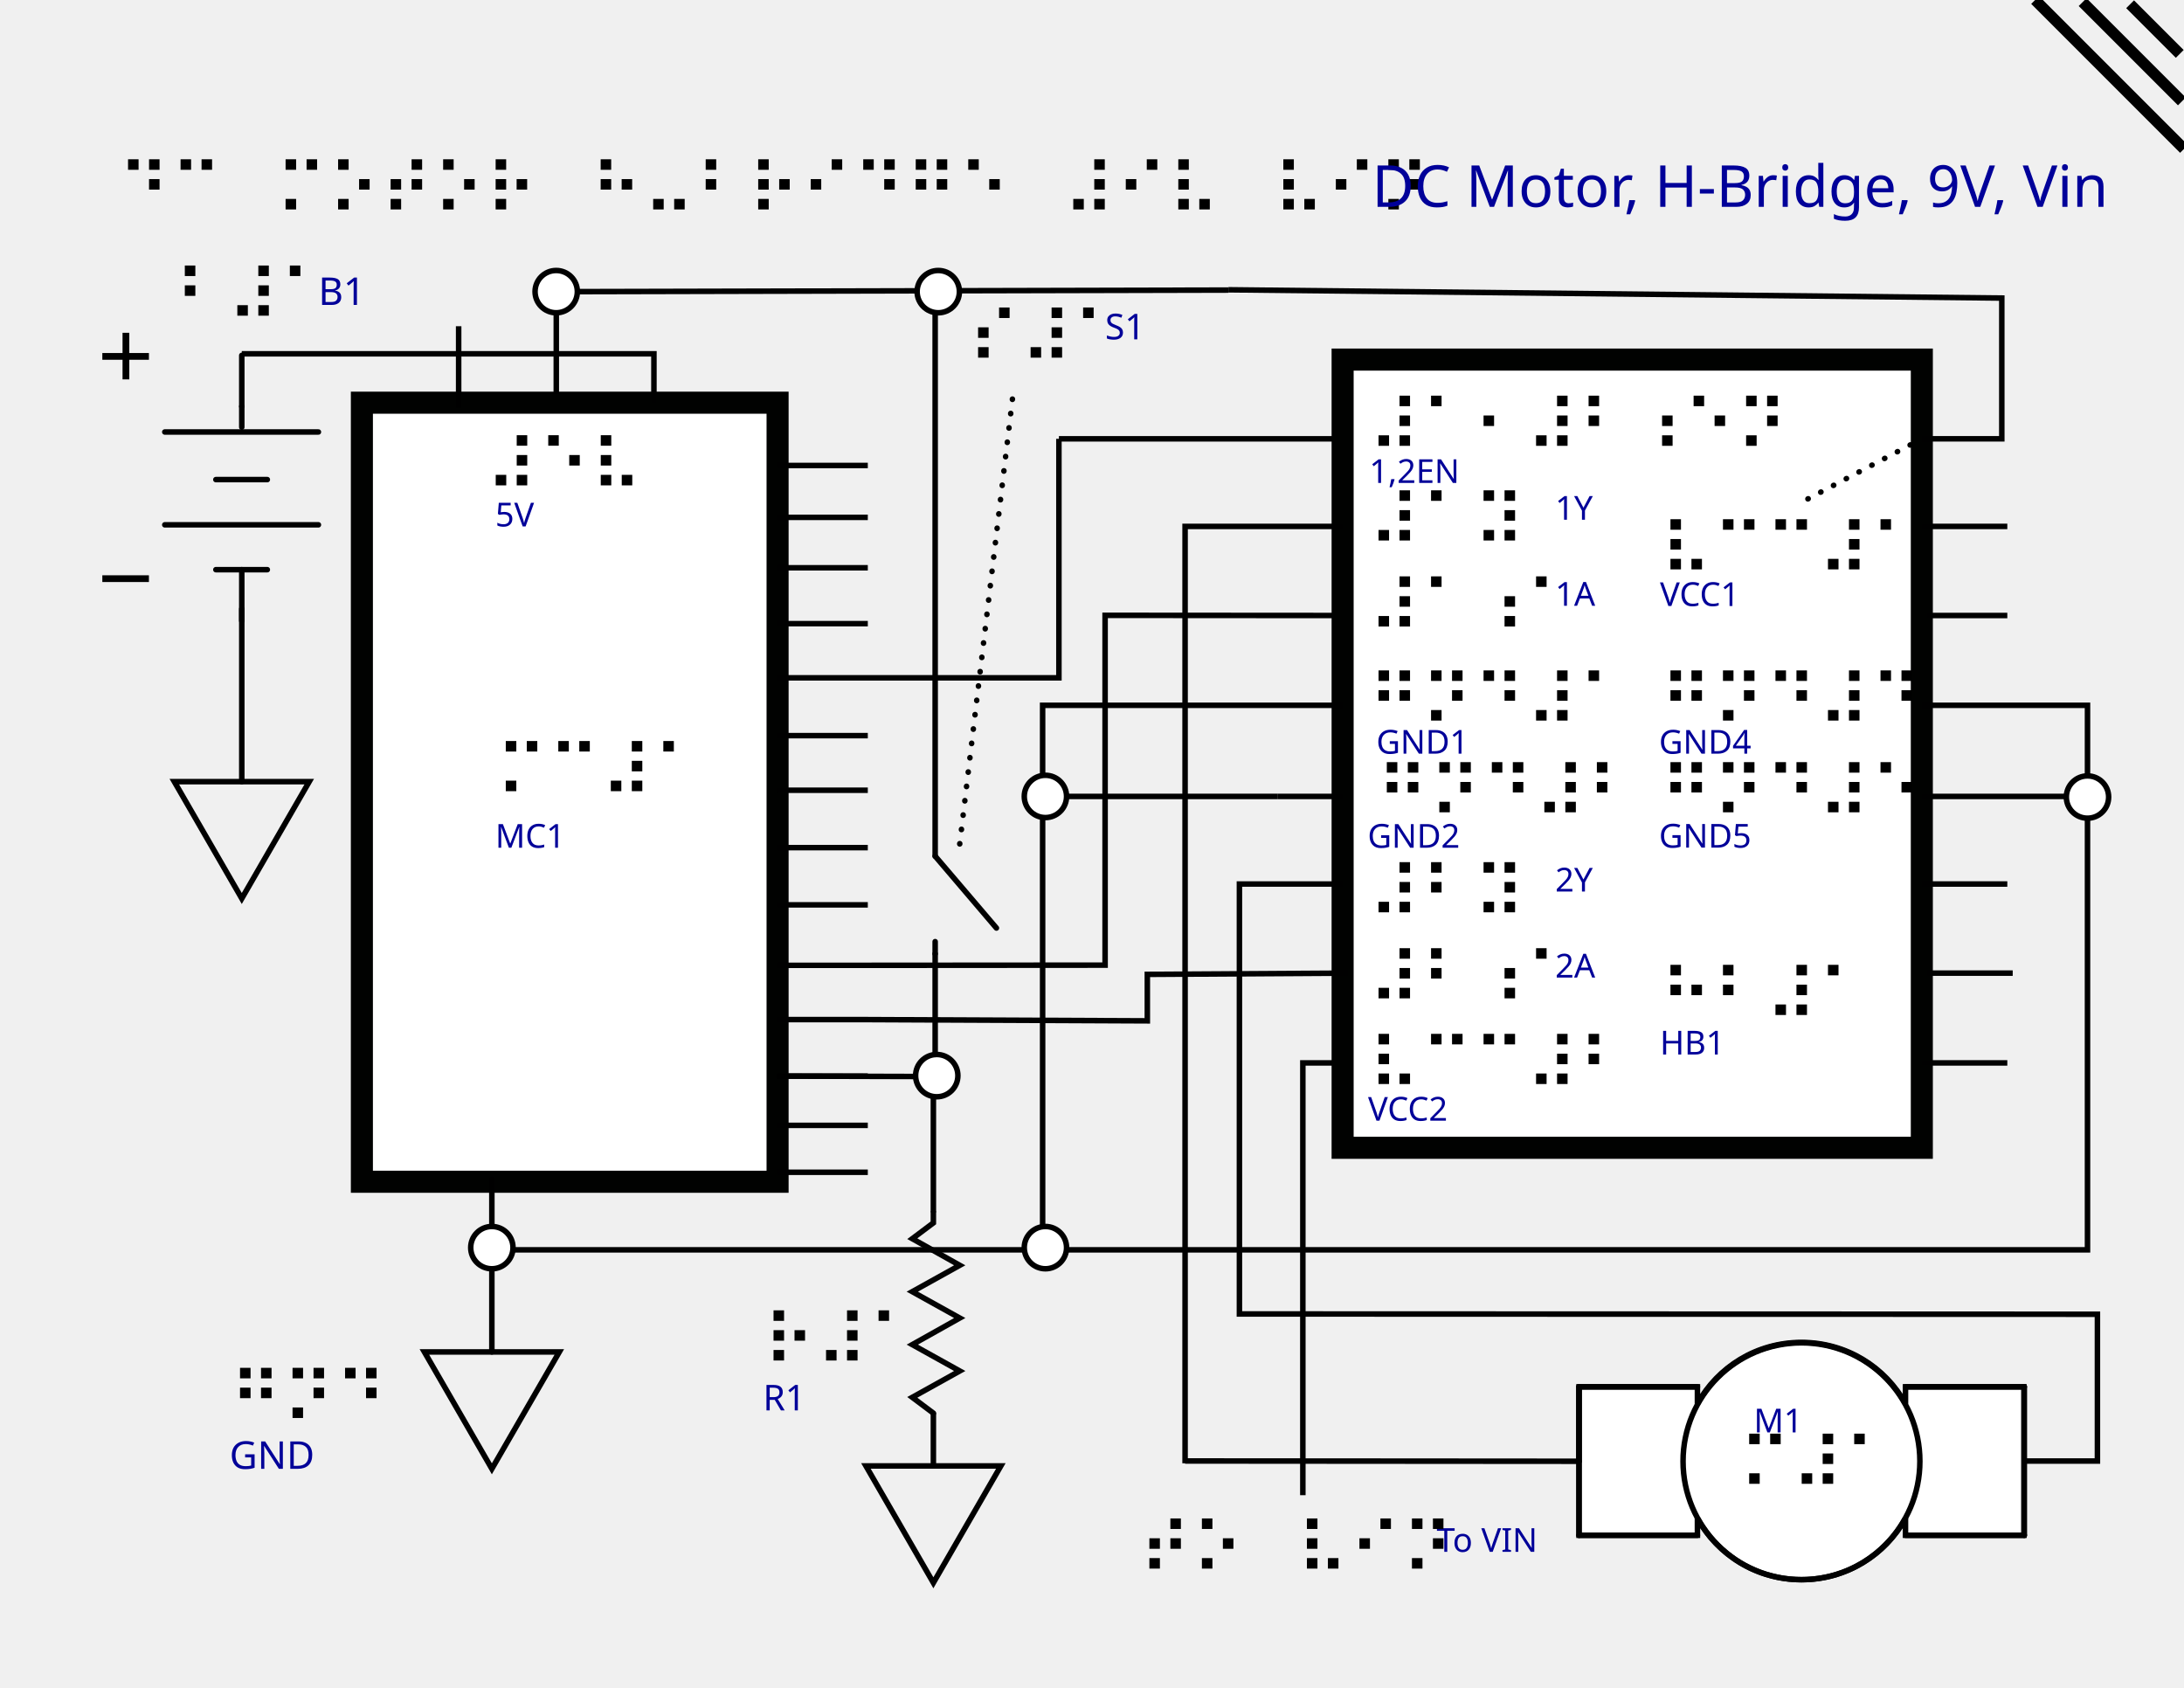
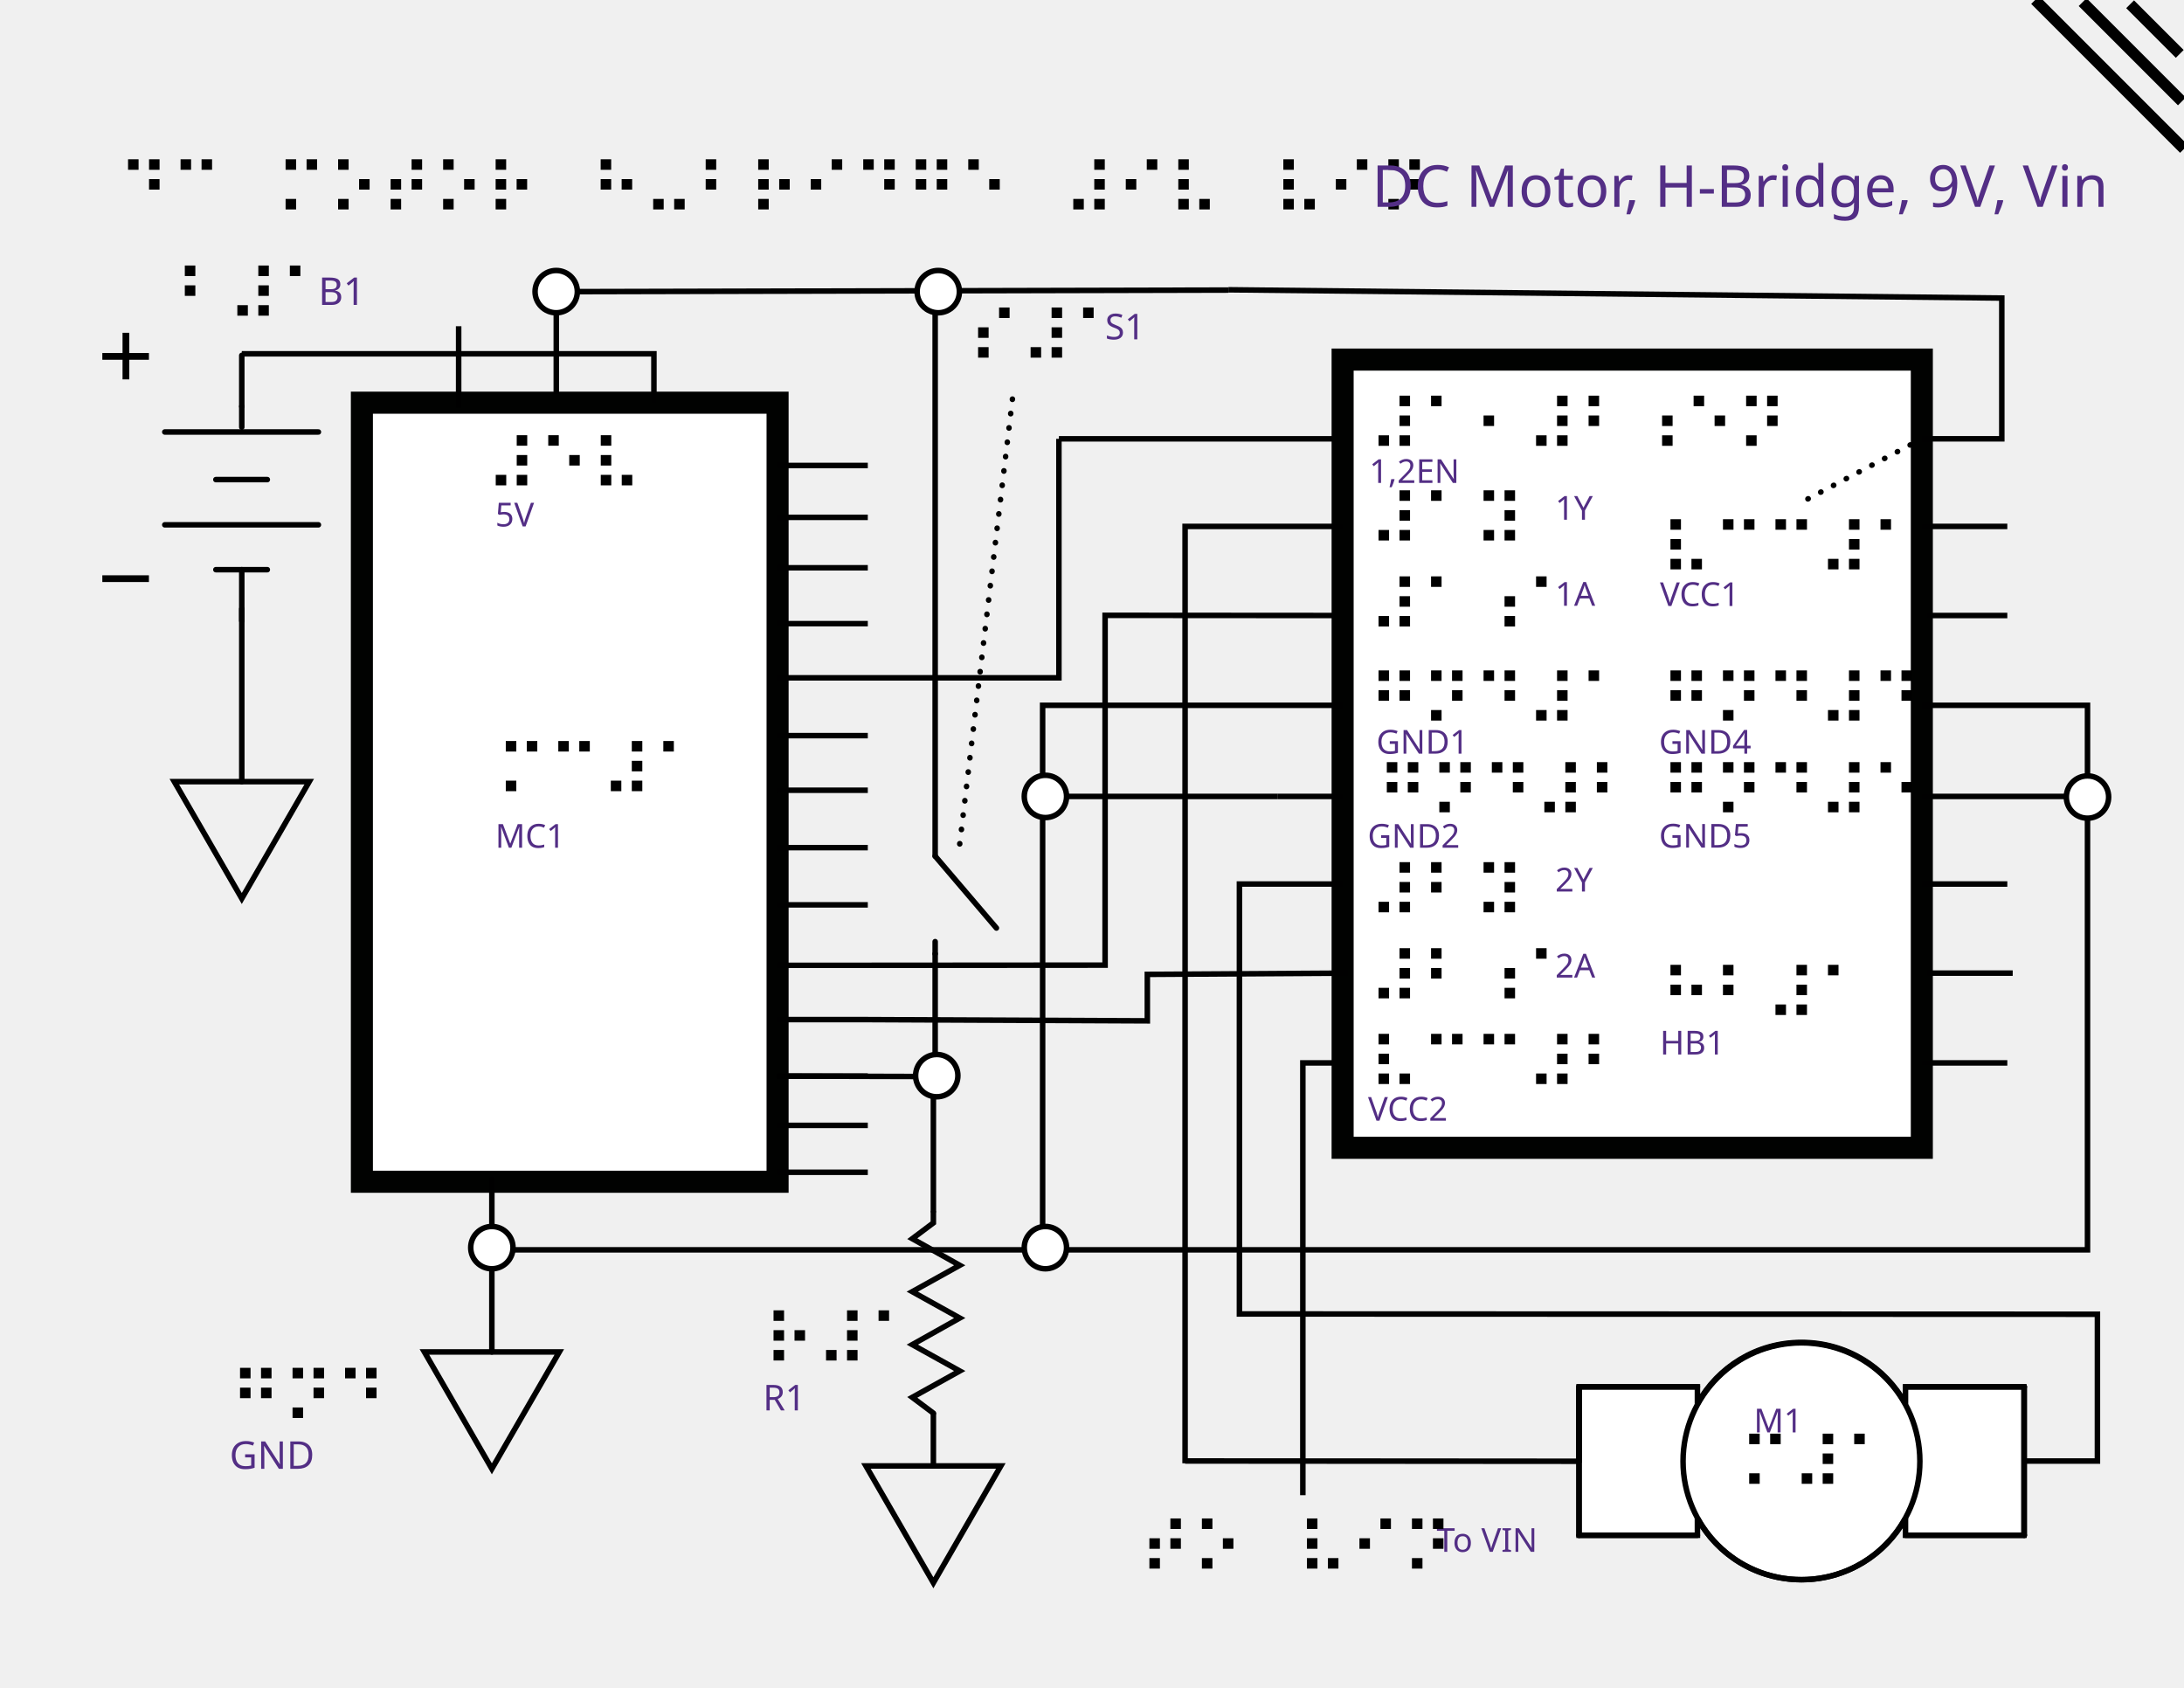
<svg xmlns="http://www.w3.org/2000/svg" version="1.1" id="Layer_1" x="0px" y="0px" width="792px" height="612px" viewBox="0 0 792 612" enable-background="new 0 0 792 612" xml:space="preserve">
  <g id="plaintext" display="none">
    <text transform="matrix(1 0 0 1 262.8433 340.8613)" display="inline" font-family="'MyriadPro-Regular'" font-size="17.733">Output</text>
    <text transform="matrix(1 0 0 1 162.7798 362.1406)" display="inline" font-family="'MyriadPro-Regular'" font-size="17.733">from microcontroller</text>
    <text transform="matrix(1 0 0 1 29.8711 236.959)" display="inline" font-family="'MyriadPro-Regular'" font-size="17.733">Digital Output</text>
    <text transform="matrix(1 0 0 1 404.5684 400.3926)" display="inline" font-family="'MyriadPro-Regular'" font-size="17.733">220Ω</text>
    <text transform="matrix(1 0 0 1 413.8398 467.625)" display="inline" font-family="'MyriadPro-Regular'" font-size="17.733">LED</text>
  </g>
  <g id="Braille_1_">
    <text transform="matrix(1 0 0 1 42.626 78.0645)" font-family="'AppleBraille'" font-size="26">⠙⠉⠀⠍⠕⠞⠕⠗⠀⠓⠤⠃⠗⠊⠙⠛⠑⠀⠼⠊⠧⠀⠧⠊⠝</text>
  </g>
-   <text transform="matrix(1 0 0 1 497.5303 75.002)" fill="#000099" font-family="'ArialMT'" font-size="21">DC Motor, H-Bridge, 9V, Vin</text>
+   <text transform="matrix(1 0 0 1 497.5303 75.002)" fill="#532E85" font-family="'ArialMT'" font-size="21">DC Motor, H-Bridge, 9V, Vin</text>
  <g>
    <g transform="translate(126.231,26.6186)">
      <g id="schematic">
        <rect x="5.003" y="119.4" fill="#FFFFFF" stroke="#010201" stroke-width="8" stroke-linecap="round" width="150.747" height="282.479" />
        <path id="connector56pin_1_" fill="none" stroke="#000000" stroke-width="2" stroke-miterlimit="10" d="M155.966,334.144" />
        <line id="connector86pin" fill="none" stroke="#000000" stroke-width="2" stroke-miterlimit="10" x1="40.091" y1="91.669" x2="40.091" y2="121.185" />
        <line id="connector40pin" fill="none" x1="75.498" y1="85.669" x2="75.498" y2="121.185" />
        <rect id="connector40terminal" x="74.637" y="83.95" fill="none" width="1.723" height="1.719" />
        <line id="connector46pin" fill="none" x1="75.498" y1="85.669" x2="75.498" y2="121.185" />
        <rect id="connector46terminal" x="74.637" y="83.95" fill="none" width="1.723" height="1.719" />
        <polyline id="connector90pin_2_" fill="none" stroke="#010101" stroke-width="2" stroke-miterlimit="10" points="     -38.553,101.669 110.905,101.669 110.905,119.385    " />
      </g>
    </g>
  </g>
  <text transform="matrix(1 0 0 1 83.2344 516.2793)" font-family="'AppleBraille'" font-size="26">⠛⠝⠙</text>
-   <text transform="matrix(1 0 0 1 83.2344 532.5771)" fill="#000099" font-family="'ArialMT'" font-size="13.909">GND</text>
+   <text transform="matrix(1 0 0 1 83.2344 532.5771)" fill="#532E85" font-family="'ArialMT'" font-size="13.909">GND</text>
  <text transform="matrix(1 0 0 1 63.2134 116.5889)" font-family="'AppleBraille'" font-size="26">⠃⠼⠁</text>
-   <text transform="matrix(1 0 0 1 115.4629 110.5684)" fill="#000099" font-family="'ArialMT'" font-size="13.909">B1</text>
+   <text transform="matrix(1 0 0 1 115.4629 110.5684)" fill="#532E85" font-family="'ArialMT'" font-size="13.909">B1</text>
  <g>
    <path fill="none" stroke="#414141" stroke-width="2" stroke-linecap="round" d="M201.698,107.19" />
    <path fill="none" stroke="#414141" stroke-width="2" stroke-linecap="round" d="M200.621,110.743" />
  </g>
  <g>
    <path fill="none" stroke="#414141" stroke-width="2" stroke-linecap="round" d="M215.518,110.743" />
  </g>
  <g>
    <line fill="none" stroke="#010101" stroke-width="2" stroke-miterlimit="10" x1="384" y1="159.114" x2="486.886" y2="159.114" />
    <line fill="none" stroke="#010101" stroke-width="2" stroke-miterlimit="10" x1="209.366" y1="105.743" x2="445.46" y2="105.179" />
  </g>
  <g>
    <path fill="none" stroke="#414141" stroke-width="2" stroke-linecap="round" d="M210.576,430.497" />
  </g>
  <path fill="none" stroke="#030303" stroke-width="2" stroke-linecap="round" d="M211.021,430.497" />
  <g>
    <g>
      <path fill="none" stroke="#000000" stroke-width="2" stroke-linecap="round" d="M210.538,430.497" />
      <path fill="none" stroke="#000000" stroke-width="2" stroke-linecap="round" d="M204.824,437.237" />
    </g>
  </g>
  <g>
    <g>
      <path fill="none" stroke="#000000" stroke-width="2" stroke-linecap="round" stroke-miterlimit="10" d="M285.212,116.589" />
    </g>
  </g>
  <g>
    <line fill="none" stroke="#000000" stroke-width="4" stroke-miterlimit="10" x1="755.229" y1="0.772" x2="791.227" y2="36.771" />
    <line fill="none" stroke="#000000" stroke-width="4" stroke-miterlimit="10" x1="738" y1="0" x2="792" y2="54" />
    <line fill="none" stroke="#000000" stroke-width="4" stroke-miterlimit="10" x1="772.457" y1="1.543" x2="790.457" y2="19.543" />
  </g>
  <path fill="none" stroke="#010101" stroke-width="2" stroke-miterlimit="10" d="M101.236,375.702" />
  <path fill="none" stroke="#010101" stroke-width="2" stroke-miterlimit="10" d="M131.234,375.702" />
  <line fill="none" stroke="#010101" stroke-width="2" stroke-miterlimit="10" x1="314.7" y1="328.092" x2="281.702" y2="328.092" />
  <line fill="none" stroke="#010101" stroke-width="2" stroke-miterlimit="10" x1="314.7" y1="307.347" x2="281.702" y2="307.347" />
  <line fill="none" stroke="#010101" stroke-width="2" stroke-miterlimit="10" x1="314.7" y1="286.538" x2="281.702" y2="286.538" />
  <line fill="none" stroke="#010101" stroke-width="2" stroke-miterlimit="10" x1="314.7" y1="266.738" x2="281.702" y2="266.738" />
  <polyline fill="none" stroke="#010101" stroke-width="2" stroke-miterlimit="10" points="384,159.114 384,245.773 314.7,245.773   281.702,245.773 " />
  <line fill="none" stroke="#010101" stroke-width="2" stroke-miterlimit="10" x1="314.7" y1="226.135" x2="281.702" y2="226.135" />
  <line fill="none" stroke="#010101" stroke-width="2" stroke-miterlimit="10" x1="314.7" y1="187.593" x2="281.702" y2="187.593" />
  <line fill="none" stroke="#010101" stroke-width="2" stroke-miterlimit="10" x1="314.7" y1="205.873" x2="281.702" y2="205.873" />
  <line fill="none" stroke="#010101" stroke-width="2" stroke-miterlimit="10" x1="314.7" y1="168.778" x2="281.702" y2="168.778" />
  <polyline fill="none" stroke="#010101" stroke-width="2" stroke-miterlimit="10" points="488.845,223.181 400.749,223.119   400.749,349.957 314.7,350.02 281.702,350.02 " />
  <line fill="none" stroke="#010101" stroke-width="2" stroke-miterlimit="10" x1="314.7" y1="390.184" x2="281.702" y2="390.184" />
  <line fill="none" stroke="#010101" stroke-width="2" stroke-miterlimit="10" x1="314.7" y1="408.05" x2="281.702" y2="408.05" />
  <line fill="none" stroke="#010101" stroke-width="2" stroke-miterlimit="10" x1="314.7" y1="425.058" x2="281.702" y2="425.058" />
  <g>
    <g>
      <g transform="translate(191.548,91.3167)">
        <g id="schematic_6_">
-           <path id="connector0pin_6_" fill="none" stroke="#000000" stroke-width="2" stroke-linecap="round" d="M-13.182,398.886v-62.645      " />
+           <path id="connector0pin_6_" fill="none" stroke="#000000" stroke-width="2" stroke-linecap="round" d="M-13.182,398.886v-62.646      " />
          <g id="connector0terminal_2_">
				</g>
        </g>
      </g>
    </g>
  </g>
  <polygon fill="none" stroke="#000000" stroke-width="2" stroke-linecap="round" points="202.831,490.202 178.366,532.577   153.901,490.202 " />
  <g>
    <path fill="none" stroke="#000000" stroke-width="2" stroke-miterlimit="10" d="M431.095,253.28" />
  </g>
  <line id="connector87pin" fill="none" stroke="#000000" stroke-width="2" stroke-miterlimit="10" x1="201.729" y1="113.409" x2="201.729" y2="142.804" />
-   <text transform="matrix(1 0 0 1 179.6069 190.873)" fill="#000099" font-family="'ArialMT'" font-size="12">5V</text>
+   <text transform="matrix(1 0 0 1 179.6069 190.873)" fill="#532E85" font-family="'ArialMT'" font-size="12">5V</text>
  <text transform="matrix(1 0 0 1 175.9614 178.1143)" font-family="'AppleBraille'" font-size="26">⠼⠑⠧</text>
  <circle fill="#FFFFFF" stroke="#000000" stroke-width="2" stroke-miterlimit="10" cx="201.698" cy="105.743" r="7.668" />
  <polyline fill="none" stroke="#010101" stroke-width="2" stroke-miterlimit="10" points="486.886,385.405 472.46,385.405   472.46,542.144 " />
  <path fill="none" stroke="#010101" stroke-width="2" stroke-miterlimit="10" d="M486.886,453.181" />
  <line fill="none" x1="299.551" y1="486.256" x2="302" y2="486.256" />
  <rect x="486.886" y="130.382" fill="#FFFFFF" stroke="#010201" stroke-width="8" stroke-linecap="round" width="210.042" height="285.799" />
  <polyline fill="none" stroke="#010101" stroke-width="2" stroke-miterlimit="10" points="486.886,255.739 445.46,255.739   378.095,255.739 378.095,453.181 179.607,453.181 " />
  <polyline fill="none" stroke="#010101" stroke-width="2" stroke-miterlimit="10" points="488.845,352.848 416.064,353.297   416.064,370.152 314.7,369.702 281.702,369.702 " />
  <path fill="none" stroke="#010101" stroke-width="2" stroke-miterlimit="10" d="M559.763,524.768" />
  <polyline fill="none" stroke="#010101" stroke-width="2" stroke-miterlimit="10" points="734.101,529.762 760.604,529.762   760.604,476.538 449.46,476.433 449.46,320.538 486.886,320.538 " />
  <polyline fill="none" stroke="#010101" stroke-width="2" stroke-miterlimit="10" points="486.886,288.779 463.419,288.779   463.419,288.779 " />
  <polyline fill="none" stroke="#010101" stroke-width="2" stroke-miterlimit="10" points="378.095,453.181 757.003,453.181   757.003,255.739 738.926,255.739 696.928,255.739 " />
  <line fill="none" stroke="#010101" stroke-width="2" stroke-miterlimit="10" x1="727.927" y1="223.181" x2="698.887" y2="223.181" />
  <line fill="none" stroke="#010101" stroke-width="2" stroke-miterlimit="10" x1="727.926" y1="190.873" x2="696.928" y2="190.873" />
  <polyline fill="none" stroke="#010101" stroke-width="2" stroke-miterlimit="10" points="445.46,105.075 725.926,108.075   725.926,159.114 696.928,159.114 " />
  <line fill="none" stroke="#010101" stroke-width="2" stroke-miterlimit="10" x1="729.885" y1="352.848" x2="698.887" y2="352.848" />
  <line fill="none" stroke="#010101" stroke-width="2" stroke-miterlimit="10" x1="727.926" y1="320.538" x2="696.928" y2="320.538" />
  <path fill="none" stroke="#010101" stroke-width="2" stroke-miterlimit="10" d="M776.502,320.538" />
  <polyline fill="none" stroke="#010101" stroke-width="2" stroke-miterlimit="10" points="757.003,288.779 738.926,288.779   696.928,288.779 " />
-   <text transform="matrix(1 0 0 1 496.0976 406.3486)" fill="#000099" font-family="'ArialMT'" font-size="12">VCC2</text>
+   <text transform="matrix(1 0 0 1 496.0976 406.3486)" fill="#532E85" font-family="'ArialMT'" font-size="12">VCC2</text>
  <text transform="matrix(1 0 0 1 496.0976 395.1826)" font-family="'AppleBraille'" font-size="26">⠧⠉⠉⠼⠃</text>
-   <text transform="matrix(1 0 0 1 601.957 219.7402)" fill="#000099" font-family="'ArialMT'" font-size="12">VCC1</text>
+   <text transform="matrix(1 0 0 1 601.957 219.7402)" fill="#532E85" font-family="'ArialMT'" font-size="12">VCC1</text>
  <text transform="matrix(1 0 0 1 601.957 208.5742)" font-family="'AppleBraille'" font-size="26">⠧⠉⠉⠼⠁</text>
-   <text transform="matrix(1 0 0 1 563.958 354.46)" fill="#000099" font-family="'ArialMT'" font-size="12">2A</text>
+   <text transform="matrix(1 0 0 1 563.958 354.46)" fill="#532E85" font-family="'ArialMT'" font-size="12">2A</text>
  <text transform="matrix(1 0 0 1 496.0976 364.1191)" font-family="'AppleBraille'" font-size="26">⠼⠃⠰⠁</text>
-   <text transform="matrix(1 0 0 1 563.958 323.2627)" fill="#000099" font-family="'ArialMT'" font-size="12">2Y</text>
+   <text transform="matrix(1 0 0 1 563.958 323.2627)" fill="#532E85" font-family="'ArialMT'" font-size="12">2Y</text>
  <text transform="matrix(1 0 0 1 496.0976 332.9219)" font-family="'AppleBraille'" font-size="26">⠼⠃⠽</text>
-   <text transform="matrix(1 0 0 1 563.958 219.6426)" fill="#000099" font-family="'ArialMT'" font-size="12">1A</text>
+   <text transform="matrix(1 0 0 1 563.958 219.6426)" fill="#532E85" font-family="'ArialMT'" font-size="12">1A</text>
  <text transform="matrix(1 0 0 1 496.0976 229.3008)" font-family="'AppleBraille'" font-size="26">⠼⠁⠰⠁</text>
-   <text transform="matrix(1 0 0 1 563.958 188.4453)" fill="#000099" font-family="'ArialMT'" font-size="12">1Y</text>
+   <text transform="matrix(1 0 0 1 563.958 188.4453)" fill="#532E85" font-family="'ArialMT'" font-size="12">1Y</text>
  <text transform="matrix(1 0 0 1 496.0976 198.1035)" font-family="'AppleBraille'" font-size="26">⠼⠁⠽</text>
-   <text transform="matrix(1 0 0 1 496.5537 175.1143)" fill="#000099" font-family="'ArialMT'" font-size="12">1,2EN</text>
+   <text transform="matrix(1 0 0 1 496.5537 175.1143)" fill="#532E85" font-family="'ArialMT'" font-size="12">1,2EN</text>
  <text transform="matrix(1 0 0 1 496.0976 163.7773)" font-family="'AppleBraille'" font-size="26">⠼⠁⠂⠼⠃⠰⠑⠝</text>
-   <text transform="matrix(1 0 0 1 495.9492 307.3838)" fill="#000099" font-family="'ArialMT'" font-size="12">GND2</text>
+   <text transform="matrix(1 0 0 1 495.9492 307.3838)" fill="#532E85" font-family="'ArialMT'" font-size="12">GND2</text>
  <text transform="matrix(1 0 0 1 499.0996 296.6592)" font-family="'AppleBraille'" font-size="26">⠛⠝⠙⠼⠃</text>
-   <text transform="matrix(1 0 0 1 499.0996 273.2812)" fill="#000099" font-family="'ArialMT'" font-size="12">GND1</text>
-   <text transform="matrix(1 0 0 1 601.5957 307.3467)" fill="#000099" font-family="'ArialMT'" font-size="12">GND5</text>
-   <text transform="matrix(1 0 0 1 601.5957 273.2812)" fill="#000099" font-family="'ArialMT'" font-size="12">GND4</text>
+   <text transform="matrix(1 0 0 1 499.0996 273.2812)" fill="#532E85" font-family="'ArialMT'" font-size="12">GND1</text>
+   <text transform="matrix(1 0 0 1 601.5957 307.3467)" fill="#532E85" font-family="'ArialMT'" font-size="12">GND5</text>
+   <text transform="matrix(1 0 0 1 601.5957 273.2812)" fill="#532E85" font-family="'ArialMT'" font-size="12">GND4</text>
  <text transform="matrix(1 0 0 1 496.0976 263.3975)" font-family="'AppleBraille'" font-size="26">⠛⠝⠙⠼⠁</text>
  <text transform="matrix(1 0 0 1 601.957 296.6592)" font-family="'AppleBraille'" font-size="26">⠛⠝⠙⠼⠑</text>
  <text transform="matrix(1 0 0 1 601.957 263.3975)" font-family="'AppleBraille'" font-size="26">⠛⠝⠙⠼⠙</text>
  <path fill="none" stroke="#000000" stroke-width="2" stroke-linecap="round" stroke-miterlimit="10" stroke-dasharray="0.103,5.133" d="  M735.406,410.497" />
  <path fill="none" stroke="#000000" stroke-width="2" stroke-linecap="round" stroke-miterlimit="10" stroke-dasharray="0.103,5.133" d="  M696.928,385.405" />
  <path fill="none" stroke="#010101" stroke-width="2" stroke-linecap="round" d="M782,524.662" />
  <line fill="none" stroke="#010101" stroke-width="2" stroke-miterlimit="10" x1="727.926" y1="385.405" x2="696.928" y2="385.405" />
  <path fill="none" stroke="#010101" stroke-width="2" stroke-miterlimit="10" d="M756.016,385.405" />
  <path fill="none" stroke="#010101" stroke-width="2" stroke-miterlimit="10" d="M738.926,107.075" />
  <circle fill="#FFFFFF" stroke="#000000" stroke-width="2" stroke-miterlimit="10" cx="379.107" cy="452.382" r="7.668" />
  <circle fill="#FFFFFF" stroke="#000000" stroke-width="2" stroke-miterlimit="10" cx="757.003" cy="289.001" r="7.668" />
  <circle fill="#FFFFFF" stroke="#000000" stroke-width="2" stroke-miterlimit="10" cx="178.366" cy="452.382" r="7.668" />
  <polyline fill="none" stroke="#010101" stroke-width="2" stroke-miterlimit="10" points="486.886,190.873 461.46,190.873   429.757,190.873 429.757,530.577 " />
-   <text transform="matrix(1 0 0 1 601.957 382.3486)" fill="#000099" font-family="'ArialMT'" font-size="12">HB1</text>
+   <text transform="matrix(1 0 0 1 601.957 382.3486)" fill="#532E85" font-family="'ArialMT'" font-size="12">HB1</text>
  <text transform="matrix(1 0 0 1 601.957 370.1523)" font-family="'AppleBraille'" font-size="26">⠓⠃⠼⠁</text>
-   <text transform="matrix(1 0 0 1 520.958 562.6836)" fill="#000099" font-family="'ArialMT'" font-size="12">To VIN</text>
+   <text transform="matrix(1 0 0 1 520.958 562.6836)" fill="#532E85" font-family="'ArialMT'" font-size="12">To VIN</text>
  <text transform="matrix(1 0 0 1 413 570.8896)" font-family="'AppleBraille'" font-size="26">⠞⠕⠀⠧⠊⠝</text>
  <path fill="none" stroke="#010101" stroke-width="2" stroke-miterlimit="10" d="M484.886,320.538" />
  <text transform="matrix(1 0 0 1 179.6069 289.001)" fill="#010101" font-family="'AppleBraille'" font-size="26">⠍⠉⠼⠁</text>
-   <text transform="matrix(1 0 0 1 179.6069 307.3838)" fill="#000099" font-family="'ArialMT'" font-size="12">MC1</text>
+   <text transform="matrix(1 0 0 1 179.6069 307.3838)" fill="#532E85" font-family="'ArialMT'" font-size="12">MC1</text>
  <line fill="none" stroke="#000000" stroke-width="2" stroke-linecap="round" stroke-miterlimit="10" stroke-dasharray="0.103,5.133" x1="655.623" y1="180.895" x2="696.928" y2="159.114" />
  <line fill="none" stroke="#000000" stroke-width="2" stroke-miterlimit="10" x1="463.419" y1="288.779" x2="378.095" y2="288.779" />
  <circle fill="#FFFFFF" stroke="#000000" stroke-width="2" stroke-miterlimit="10" cx="379.107" cy="288.779" r="7.668" />
  <g>
    <g transform="translate(283.421,55.4048)">
      <g transform="matrix(-1,0,0,-1,0,0)">
        <g id="schematic_1_">
          <path fill="none" stroke="#000000" stroke-width="2" stroke-miterlimit="10" d="M-48.537-259.507" />
        </g>
      </g>
    </g>
  </g>
  <g>
    <g transform="translate(176.73,201.995)">
      <g id="schematic_4_">
        <path id="connector0pin_4_" fill="none" stroke="#797979" stroke-width="2" stroke-linecap="round" d="M162.52,297.017" />
      </g>
    </g>
  </g>
  <text transform="matrix(1 0 0 1 350.8823 131.8076)" font-family="'AppleBraille'" font-size="26">⠎⠼⠁</text>
  <text transform="matrix(1 0 0 1 276.7021 495.4326)" fill="#010201" font-family="'AppleBraille'" font-size="26">⠗⠼⠁</text>
  <g>
    <path fill="none" stroke="#000000" stroke-width="2" stroke-miterlimit="10" d="M331.933,338.07" />
  </g>
  <line fill="none" stroke="#000000" stroke-width="2" stroke-miterlimit="10" x1="339.433" y1="390.348" x2="281.702" y2="390.184" />
  <g>
    <path fill="none" stroke="#414141" stroke-width="2" stroke-linecap="round" d="M339.54,524.356" />
  </g>
  <g>
    <path fill="none" stroke="#414141" stroke-width="2" stroke-linecap="round" d="M339.217,499.242" />
  </g>
  <g id="partLabel_1_">
    <g transform="translate(260.005,35.4048)">
      <g id="schematicLabel_1_">
-         <text transform="matrix(1 0 0 1 140.744 87.6382)" fill="#000099" font-family="'ArialMT'" font-size="12.914">S1</text>
+         <text transform="matrix(1 0 0 1 140.744 87.6382)" fill="#532E85" font-family="'ArialMT'" font-size="12.914">S1</text>
      </g>
    </g>
  </g>
  <g id="partLabel_2_">
    <g transform="translate(260.005,35.4048)">
      <g id="schematicLabel_2_">
-         <text transform="matrix(1 0 0 1 16.6971 475.9849)" fill="#000099" font-family="'ArialMT'" font-size="12.914">R1</text>
+         <text transform="matrix(1 0 0 1 16.6971 475.9849)" fill="#532E85" font-family="'ArialMT'" font-size="12.914">R1</text>
      </g>
    </g>
  </g>
  <path id="connector0pin_8_" fill="none" stroke="#7C7B7C" stroke-width="2" stroke-linecap="round" d="M339.605,390.018" />
  <path fill="none" stroke="#414141" stroke-width="2" stroke-linecap="round" d="M339.701,396.14" />
  <path id="connector0pin_2_" fill="none" stroke="#7B7B7B" stroke-width="2" stroke-linecap="round" d="M340.248,449.995" />
  <path fill="none" stroke="#030303" stroke-width="2" stroke-linecap="round" d="M339.825,450.081" />
  <path fill="none" stroke="#030303" stroke-width="2" stroke-linecap="round" d="M339.662,522.815" />
  <g>
    <g>
      <path fill="none" stroke="#000000" stroke-width="2" stroke-linecap="round" d="M339.433,512.669" />
    </g>
  </g>
  <g>
    <line id="connector0pin_3_" fill="none" stroke="#000000" stroke-width="2" stroke-miterlimit="10" x1="338.478" y1="390.018" x2="338.478" y2="439.586" />
    <polyline fill="none" stroke="#030303" stroke-width="2" stroke-linecap="round" points="338.478,512.406 330.83,506.669    348.035,497.108 330.83,487.552 348.035,477.906 330.83,468.349 348.035,458.79 330.83,449.145 338.478,443.408 338.478,439.586     " />
  </g>
  <g>
    <path fill="none" stroke="#000000" stroke-width="2" stroke-linecap="round" d="M375.815,384.71" />
  </g>
  <path id="connector0pin_11_" fill="none" stroke="#000000" stroke-width="2" stroke-linecap="round" d="M338.478,512.669" />
  <circle fill="#FFFFFF" stroke="#000000" stroke-width="2" stroke-miterlimit="10" cx="339.701" cy="390.017" r="7.667" />
  <line fill="none" stroke="#000000" stroke-width="2" stroke-linecap="round" x1="339.123" y1="341.427" x2="339.123" y2="345.839" />
  <line fill="none" stroke="#000000" stroke-width="2" stroke-linecap="round" x1="339.123" y1="310.434" x2="361.34" y2="336.5" />
  <line id="connector0pin_1_" fill="none" stroke="#000000" stroke-width="2" stroke-linecap="round" x1="339.123" y1="105.075" x2="339.123" y2="310.434" />
  <line id="connector1pin_6_" fill="none" stroke="#000000" stroke-width="2" stroke-linecap="round" x1="339.123" y1="382.35" x2="339.123" y2="345.839" />
  <g>
    <path fill="none" stroke="#000000" stroke-width="2" stroke-linecap="round" d="M339.099,382.35" />
  </g>
  <g>
    <g>
      <g transform="translate(191.548,91.3167)">
        <g id="schematic_7_">
          <path id="connector0pin_5_" fill="none" stroke="#000000" stroke-width="2" stroke-linecap="round" d="M146.93,440.222v-18.87" />
          <g id="connector0terminal_3_">
				</g>
        </g>
      </g>
    </g>
  </g>
  <polygon fill="none" stroke="#000000" stroke-width="2" stroke-linecap="round" points="362.943,531.538 338.478,573.913   314.014,531.538 " />
  <circle fill="#FFFFFF" stroke="#000000" stroke-width="2" stroke-miterlimit="10" cx="340.248" cy="105.743" r="7.668" />
  <line fill="none" stroke="#000000" stroke-width="2" stroke-linecap="round" stroke-miterlimit="10" stroke-dasharray="0.103,5.133" x1="348.035" y1="306" x2="367.338" y2="143.048" />
  <path fill="none" stroke="#010101" stroke-width="2" stroke-miterlimit="10" d="M572.607,548.47" />
-   <path fill="#FFFFFF" stroke="#010101" stroke-width="2" d="M653.277,486.749c-16.258,0-30.364,8.896-37.729,22.237v-6.137h-42.941  v26.841v26.992h42.941v-6.146c7.354,13.354,21.471,22.238,37.729,22.238c16.259,0,30.365-8.896,37.729-22.238v6.146h42.938v-26.991  v-26.841h-42.938v6.138C683.643,495.645,669.534,486.749,653.277,486.749z" />
+   <path fill="#FFFFFF" stroke="#010101" stroke-width="2" d="M653.277,486.749c-16.259,0-30.364,8.896-37.729,22.237v-6.138h-42.94  v26.842v26.991h42.94v-6.146c7.354,13.354,21.471,22.238,37.729,22.238s30.364-8.896,37.729-22.238v6.146h42.938v-26.99V502.85  h-42.938v6.139C683.643,495.645,669.534,486.749,653.277,486.749z" />
  <line fill="none" stroke="#010101" stroke-width="2" stroke-linecap="round" x1="572.607" y1="556.684" x2="615.55" y2="556.684" />
  <line fill="none" stroke="#010101" stroke-width="2" stroke-linecap="round" x1="572.607" y1="556.684" x2="572.607" y2="529.845" />
  <line fill="none" stroke="#010101" stroke-width="2" stroke-linecap="round" x1="572.607" y1="529.845" x2="572.607" y2="502.852" />
  <line fill="none" stroke="#010101" stroke-width="2" stroke-linecap="round" x1="572.607" y1="502.852" x2="615.55" y2="502.852" />
  <line fill="none" stroke="#010101" stroke-width="2" stroke-linecap="round" x1="734.101" y1="502.852" x2="691.005" y2="502.852" />
  <line fill="none" stroke="#010101" stroke-width="2" stroke-linecap="round" x1="734.101" y1="502.852" x2="734.101" y2="529.845" />
  <line fill="none" stroke="#010101" stroke-width="2" stroke-linecap="round" x1="734.101" y1="529.845" x2="734.101" y2="556.684" />
  <line fill="none" stroke="#010101" stroke-width="2" stroke-linecap="round" x1="734.101" y1="556.684" x2="691.005" y2="556.684" />
  <path id="connector0pin_7_" fill="none" stroke="#010101" stroke-width="2" stroke-linecap="round" d="M572.607,529.845" />
  <path id="connector1pin_9_" fill="none" stroke="#010101" stroke-width="2" stroke-linecap="round" d="M734.101,529.845" />
  <circle fill="none" stroke="#010101" stroke-width="2" cx="653.278" cy="529.844" r="42.942" />
-   <text transform="matrix(1 0 0 1 635.9853 519.3799)" fill="#000099" font-family="'ArialMT'" font-size="12">M1</text>
+   <text transform="matrix(1 0 0 1 635.9853 519.3799)" fill="#532E85" font-family="'ArialMT'" font-size="12">M1</text>
  <text transform="matrix(1 0 0 1 630.5068 540.1436)" font-family="'AppleBraille'" font-size="26">⠍⠼⠁</text>
  <line fill="none" stroke="#010101" stroke-width="2" stroke-miterlimit="10" x1="429.757" y1="529.739" x2="572.607" y2="529.845" />
  <line fill="none" stroke="#010101" stroke-width="2" stroke-linecap="round" x1="572.607" y1="529.845" x2="572.607" y2="502.852" />
  <g>
    <g>
      <g transform="translate(79.2002,172.9)">
        <g id="schematic_21_">
          <line fill="none" stroke="#000000" stroke-width="2" stroke-linecap="round" x1="36.263" y1="-16.264" x2="-19.44" y2="-16.264" />
          <line fill="none" stroke="#000000" stroke-width="2" stroke-linecap="round" x1="17.739" y1="0.998" x2="-0.919" y2="0.998" />
          <line fill="none" stroke="#000000" stroke-width="2" stroke-linecap="round" x1="36.263" y1="17.394" x2="-19.44" y2="17.394" />
          <line fill="none" stroke="#000000" stroke-width="2" stroke-linecap="round" x1="17.739" y1="33.657" x2="-0.919" y2="33.657" />
          <line fill="none" stroke="#000000" stroke-width="2" stroke-linecap="round" x1="8.477" y1="-25.526" x2="8.477" y2="-18.008" />
          <line id="connector0pin_20_" fill="none" stroke="#000000" stroke-width="2" stroke-linecap="round" x1="8.477" y1="52.179" x2="8.477" y2="33.657" />
          <g id="connector0terminal_21_">
				</g>
          <line id="connector1pin_20_" fill="none" stroke="#000000" stroke-width="2" stroke-linecap="round" x1="8.477" y1="-44.047" x2="8.477" y2="-25.526" />
          <g id="connector1terminal_21_">
				</g>
        </g>
      </g>
    </g>
  </g>
  <rect x="37.108" y="128.003" width="16.896" height="2.446" />
  <rect x="37.108" y="208.595" width="16.896" height="2.443" />
  <rect x="44.439" y="120.667" width="2.45" height="16.896" />
  <path id="connector0pin_9_" fill="none" stroke="#000000" stroke-width="2" stroke-linecap="round" d="M87.679,283.417v-62.645" />
  <polygon fill="none" stroke="#000000" stroke-width="2" stroke-linecap="round" points="112.143,283.415 87.679,325.79   63.213,283.415 " />
</svg>
